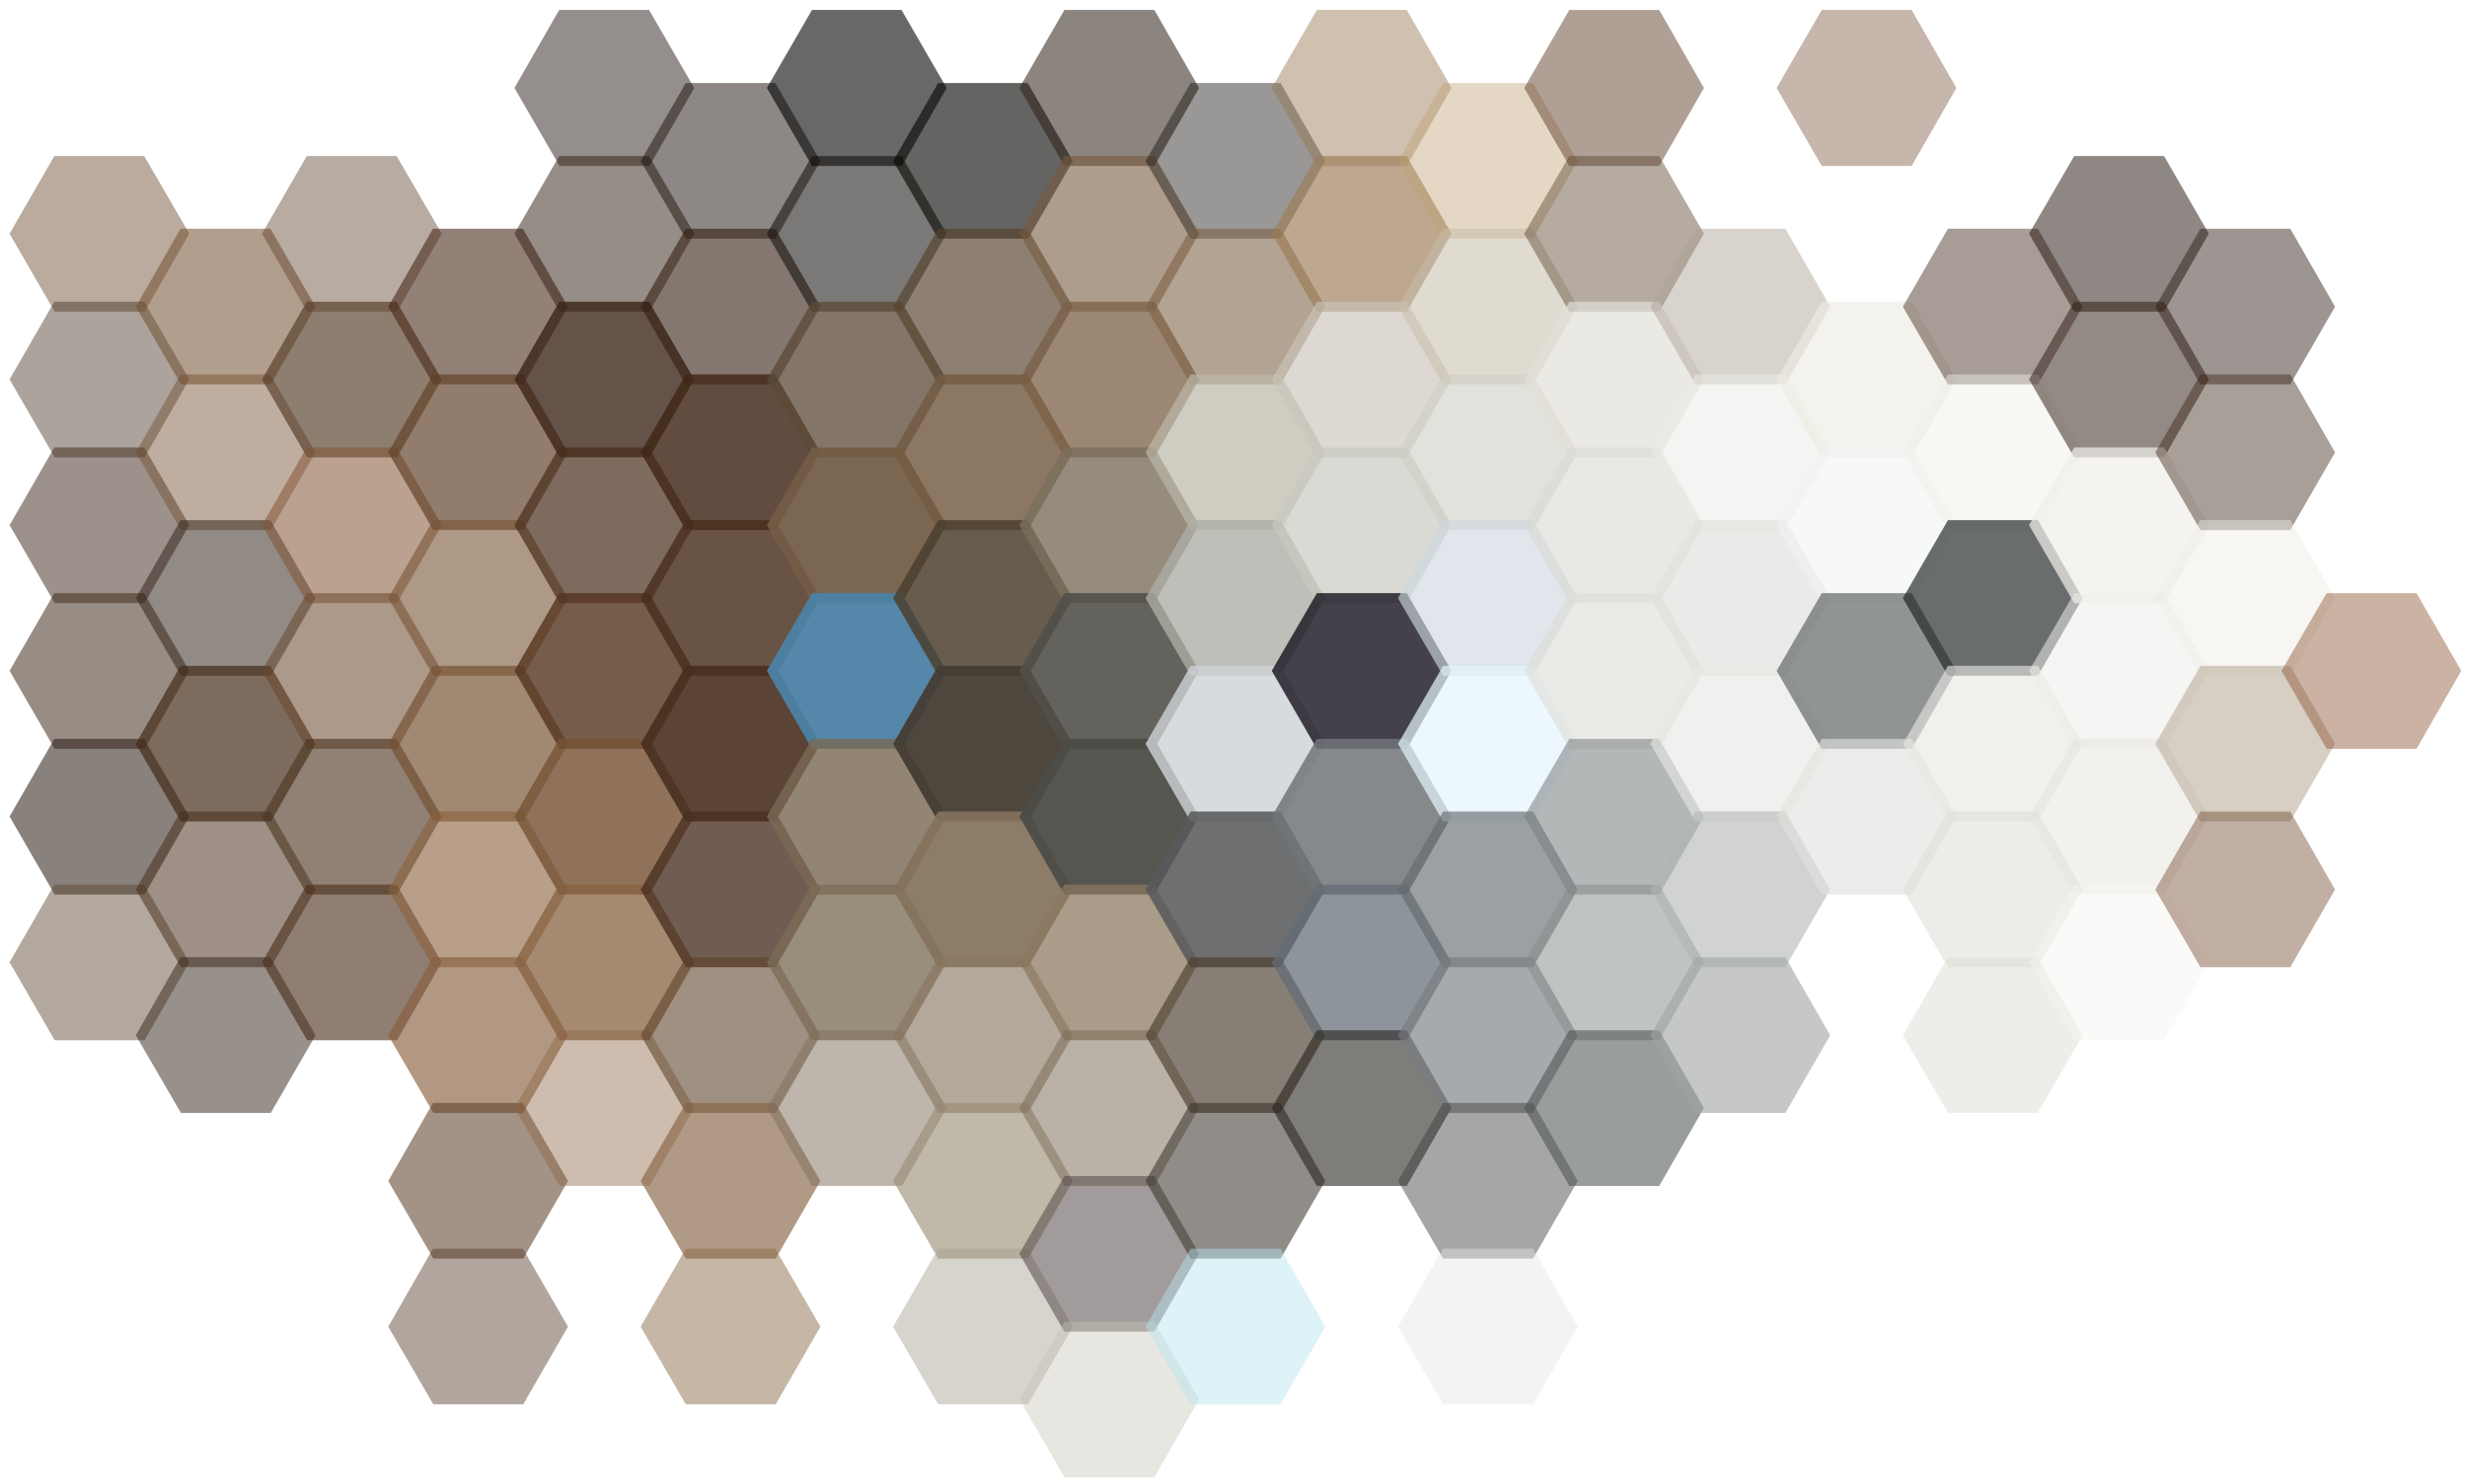
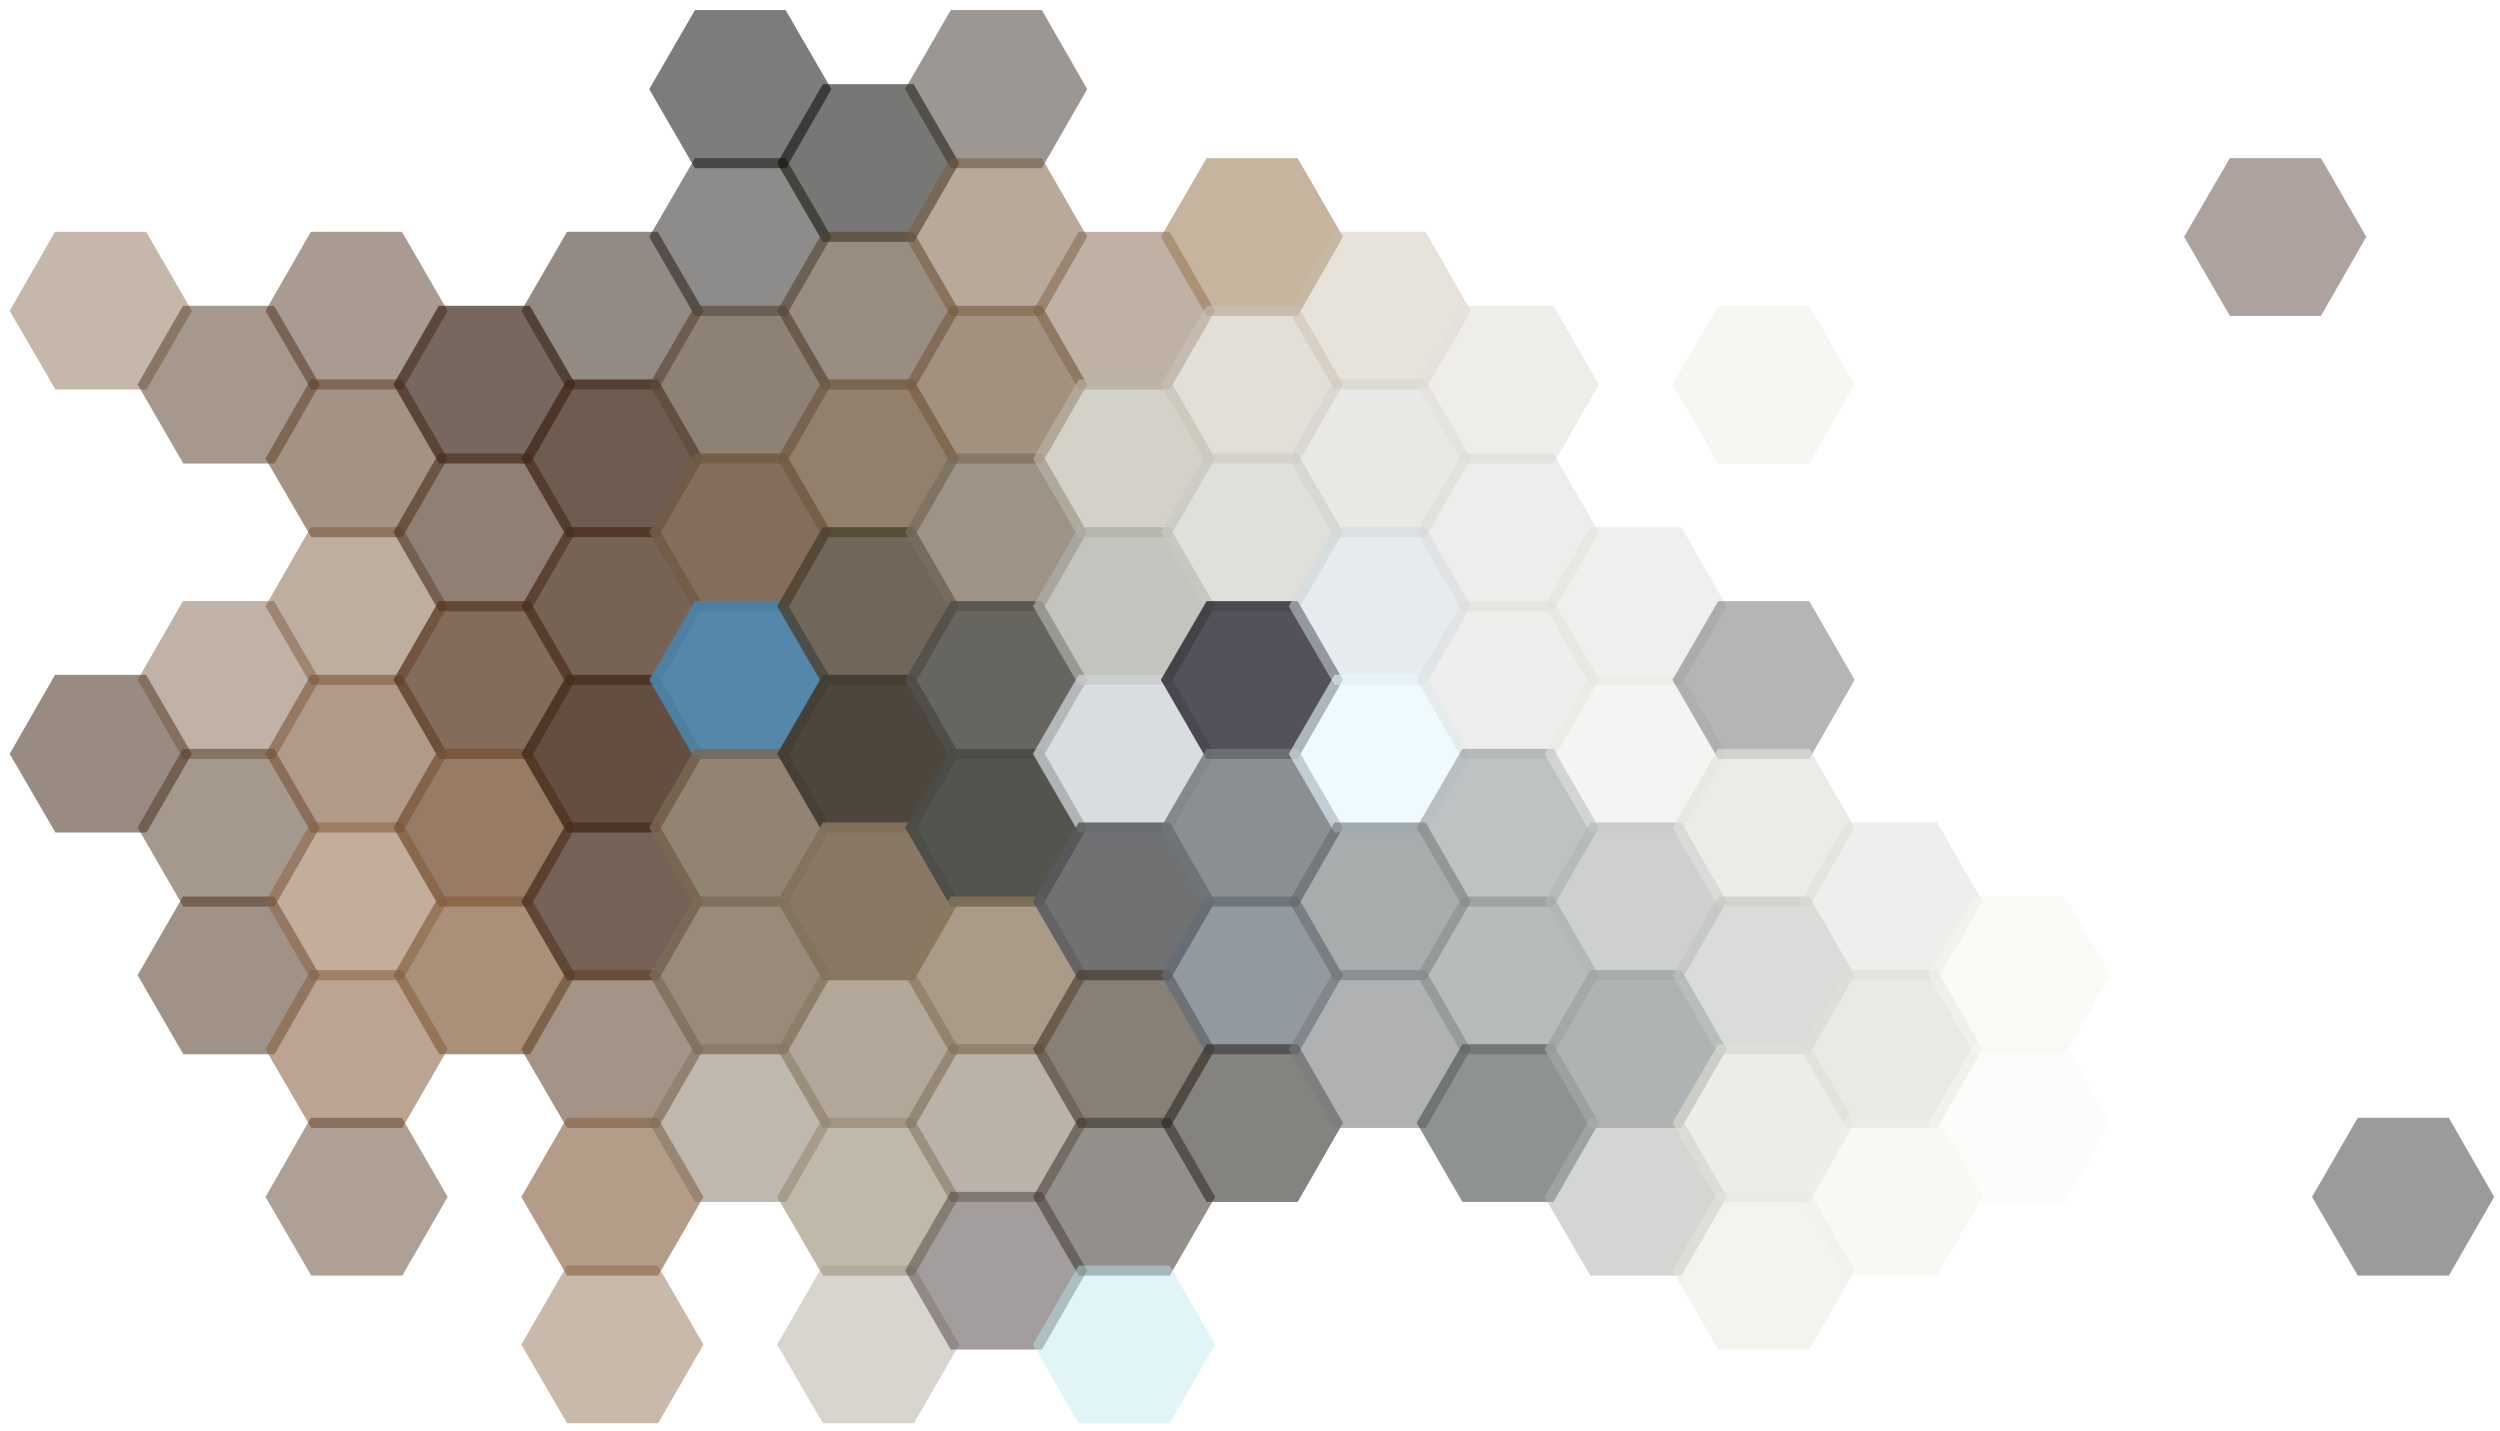
- <svg xmlns="http://www.w3.org/2000/svg" viewBox="-26 -23 645 388" width="645" height="388">
-   <polygon points="23.5,38.1 11.8,58.5 -11.7,58.5 -23.5,38.1 -11.8,17.8 11.7,17.8" fill="rgb(100,66,38)" fill-opacity="0.442" />
-   <polygon points="23.5,76.2 11.8,96.6 -11.7,96.6 -23.5,76.2 -11.8,55.9 11.7,55.9" fill="rgb(57,38,23)" fill-opacity="0.425" />
-   <polygon points="23.5,114.3 11.8,134.7 -11.7,134.7 -23.5,114.3 -11.8,94.0 11.7,94.0" fill="rgb(57,35,21)" fill-opacity="0.496" />
-   <polygon points="23.5,152.4 11.8,172.8 -11.7,172.8 -23.5,152.4 -11.8,132.1 11.7,132.1" fill="rgb(62,40,26)" fill-opacity="0.529" />
-   <polygon points="23.5,190.5 11.8,210.9 -11.7,210.9 -23.5,190.5 -11.8,170.2 11.7,170.2" fill="rgb(44,30,21)" fill-opacity="0.558" />
-   <polygon points="23.5,228.6 11.8,249.0 -11.7,249.0 -23.5,228.6 -11.8,208.3 11.7,208.3" fill="rgb(92,70,45)" fill-opacity="0.465" />
-   <polygon points="56.5,57.2 44.8,77.5 21.3,77.5 9.5,57.2 21.2,36.8 44.7,36.8" fill="rgb(116,80,47)" fill-opacity="0.554" />
-   <polygon points="56.5,95.3 44.8,115.6 21.3,115.6 9.5,95.3 21.2,74.9 44.7,74.9" fill="rgb(113,74,44)" fill-opacity="0.449" />
-   <polygon points="56.5,133.4 44.8,153.7 21.3,153.7 9.5,133.4 21.2,113.0 44.7,113.0" fill="rgb(46,33,23)" fill-opacity="0.525" />
-   <polygon points="56.5,171.5 44.8,191.8 21.3,191.8 9.5,171.5 21.2,151.1 44.7,151.1" fill="rgb(67,41,23)" fill-opacity="0.689" />
-   <polygon points="56.5,209.6 44.8,229.9 21.3,229.9 9.5,209.6 21.2,189.2 44.7,189.2" fill="rgb(68,41,22)" fill-opacity="0.519" />
-   <polygon points="56.5,247.7 44.8,268.0 21.3,268.0 9.5,247.7 21.2,227.3 44.7,227.3" fill="rgb(53,37,24)" fill-opacity="0.505" />
-   <polygon points="89.5,38.1 77.8,58.5 54.3,58.5 42.5,38.1 54.2,17.8 77.7,17.8" fill="rgb(90,63,39)" fill-opacity="0.426" />
-   <polygon points="89.5,76.2 77.8,96.6 54.3,96.6 42.5,76.2 54.2,55.9 77.7,55.9" fill="rgb(84,59,37)" fill-opacity="0.660" />
-   <polygon points="89.5,114.3 77.8,134.7 54.3,134.7 42.5,114.3 54.2,94.0 77.7,94.0" fill="rgb(129,84,51)" fill-opacity="0.542" />
-   <polygon points="89.5,152.4 77.8,172.8 54.3,172.8 42.5,152.4 54.2,132.1 77.7,132.1" fill="rgb(106,73,45)" fill-opacity="0.557" />
-   <polygon points="89.5,190.5 77.8,210.9 54.3,210.9 42.5,190.5 54.2,170.2 77.7,170.2" fill="rgb(77,52,31)" fill-opacity="0.618" />
-   <polygon points="89.5,228.6 77.8,249.0 54.3,249.0 42.5,228.6 54.2,208.3 77.7,208.3" fill="rgb(73,46,25)" fill-opacity="0.617" />
-   <polygon points="122.5,57.2 110.8,77.5 87.3,77.5 75.5,57.2 87.2,36.8 110.7,36.8" fill="rgb(70,37,21)" fill-opacity="0.581" />
-   <polygon points="122.5,95.3 110.8,115.6 87.3,115.6 75.5,95.3 87.2,74.9 110.7,74.9" fill="rgb(97,66,41)" fill-opacity="0.691" />
-   <polygon points="122.5,133.4 110.8,153.7 87.3,153.7 75.5,133.4 87.2,113.0 110.7,113.0" fill="rgb(118,84,52)" fill-opacity="0.591" />
-   <polygon points="122.5,171.5 110.8,191.8 87.3,191.8 75.5,171.5 87.2,151.1 110.7,151.1" fill="rgb(117,80,49)" fill-opacity="0.679" />
-   <polygon points="122.5,209.6 110.8,229.9 87.3,229.9 75.5,209.6 87.2,189.2 110.7,189.2" fill="rgb(140,97,61)" fill-opacity="0.604" />
-   <polygon points="122.5,247.7 110.8,268.0 87.3,268.0 75.5,247.7 87.2,227.3 110.7,227.3" fill="rgb(135,95,62)" fill-opacity="0.639" />
-   <polygon points="122.5,285.8 110.8,306.1 87.3,306.1 75.5,285.8 87.2,265.4 110.7,265.4" fill="rgb(86,57,34)" fill-opacity="0.541" />
-   <polygon points="122.5,323.9 110.8,344.2 87.3,344.2 75.5,323.9 87.2,303.5 110.7,303.5" fill="rgb(74,47,28)" fill-opacity="0.431" />
-   <polygon points="155.5,0.0 143.8,20.4 120.3,20.4 108.5,0.0 120.2,-20.4 143.7,-20.4" fill="rgb(27,16,9)" fill-opacity="0.467" />
-   <polygon points="155.5,38.1 143.8,58.5 120.3,58.5 108.5,38.1 120.2,17.8 143.7,17.8" fill="rgb(47,27,16)" fill-opacity="0.497" />
-   <polygon points="155.5,76.2 143.8,96.6 120.3,96.6 108.5,76.2 120.2,55.9 143.7,55.9" fill="rgb(58,34,21)" fill-opacity="0.779" />
-   <polygon points="155.5,114.3 143.8,134.7 120.3,134.7 108.5,114.3 120.2,94.0 143.7,94.0" fill="rgb(71,44,26)" fill-opacity="0.702" />
-   <polygon points="155.5,152.4 143.8,172.8 120.3,172.8 108.5,152.4 120.2,132.1 143.7,132.1" fill="rgb(84,52,30)" fill-opacity="0.800" />
-   <polygon points="155.5,190.5 143.8,210.9 120.3,210.9 108.5,190.5 120.2,170.2 143.7,170.2" fill="rgb(119,83,53)" fill-opacity="0.817" />
-   <polygon points="155.5,228.6 143.8,249.0 120.3,249.0 108.5,228.6 120.2,208.3 143.7,208.3" fill="rgb(134,97,63)" fill-opacity="0.739" />
-   <polygon points="155.5,266.7 143.8,287.1 120.3,287.1 108.5,266.7 120.2,246.4 143.7,246.4" fill="rgb(141,100,65)" fill-opacity="0.423" />
-   <polygon points="188.5,19.1 176.8,39.4 153.3,39.4 141.5,19.1 153.3,-1.3 176.7,-1.3" fill="rgb(23,13,8)" fill-opacity="0.491" />
-   <polygon points="188.5,57.2 176.8,77.5 153.3,77.5 141.5,57.2 153.3,36.8 176.7,36.8" fill="rgb(50,30,18)" fill-opacity="0.604" />
-   <polygon points="188.5,95.3 176.8,115.6 153.3,115.6 141.5,95.3 153.3,74.9 176.7,74.9" fill="rgb(64,39,24)" fill-opacity="0.825" />
-   <polygon points="188.5,133.4 176.8,153.7 153.3,153.7 141.5,133.4 153.3,113.0 176.7,113.0" fill="rgb(73,46,29)" fill-opacity="0.817" />
-   <polygon points="188.5,171.5 176.8,191.8 153.3,191.8 141.5,171.5 153.3,151.1 176.7,151.1" fill="rgb(71,45,29)" fill-opacity="0.888" />
-   <polygon points="188.5,209.6 176.8,229.9 153.3,229.9 141.5,209.6 153.3,189.2 176.7,189.2" fill="rgb(72,46,31)" fill-opacity="0.780" />
-   <polygon points="188.5,247.7 176.8,268.0 153.3,268.0 141.5,247.7 153.3,227.3 176.7,227.3" fill="rgb(92,64,41)" fill-opacity="0.580" />
-   <polygon points="188.5,285.8 176.8,306.1 153.3,306.1 141.5,285.8 153.3,265.4 176.7,265.4" fill="rgb(133,98,66)" fill-opacity="0.642" />
-   <polygon points="188.5,323.9 176.8,344.2 153.3,344.2 141.5,323.9 153.3,303.5 176.7,303.5" fill="rgb(136,101,68)" fill-opacity="0.475" />
-   <polygon points="221.5,0.0 209.8,20.4 186.3,20.4 174.5,0.0 186.3,-20.4 209.7,-20.4" fill="rgb(3,3,2)" fill-opacity="0.597" />
-   <polygon points="221.5,38.1 209.8,58.5 186.3,58.5 174.5,38.1 186.3,17.8 209.7,17.8" fill="rgb(14,10,7)" fill-opacity="0.546" />
-   <polygon points="221.5,76.2 209.8,96.6 186.3,96.6 174.5,76.2 186.3,55.9 209.7,55.9" fill="rgb(92,74,56)" fill-opacity="0.761" />
-   <polygon points="221.5,114.3 209.8,134.7 186.3,134.7 174.5,114.3 186.3,94.0 209.7,94.0" fill="rgb(114,92,70)" fill-opacity="0.937" />
+ <svg xmlns="http://www.w3.org/2000/svg" viewBox="7 -23 645 369" width="645" height="369">
+   <polygon points="56.5,57.2 44.8,77.5 21.3,77.5 9.5,57.2 21.2,36.8 44.7,36.8" fill="rgb(116,80,47)" fill-opacity="0.412" />
+   <polygon points="56.5,171.5 44.8,191.8 21.3,191.8 9.5,171.5 21.2,151.1 44.7,151.1" fill="rgb(67,41,23)" fill-opacity="0.540" />
+   <polygon points="89.5,76.2 77.8,96.6 54.3,96.6 42.5,76.2 54.2,55.9 77.7,55.9" fill="rgb(84,59,37)" fill-opacity="0.522" />
+   <polygon points="89.5,152.4 77.8,172.8 54.3,172.8 42.5,152.4 54.2,132.1 77.7,132.1" fill="rgb(106,73,45)" fill-opacity="0.421" />
+   <polygon points="89.5,190.5 77.8,210.9 54.3,210.9 42.5,190.5 54.2,170.2 77.7,170.2" fill="rgb(77,52,31)" fill-opacity="0.503" />
+   <polygon points="89.5,228.6 77.8,249.0 54.3,249.0 42.5,228.6 54.2,208.3 77.7,208.3" fill="rgb(73,46,25)" fill-opacity="0.520" />
+   <polygon points="122.5,57.2 110.8,77.5 87.3,77.5 75.5,57.2 87.2,36.8 110.7,36.8" fill="rgb(70,37,21)" fill-opacity="0.461" />
+   <polygon points="122.5,95.3 110.8,115.6 87.3,115.6 75.5,95.3 87.2,74.9 110.7,74.9" fill="rgb(97,66,41)" fill-opacity="0.574" />
+   <polygon points="122.5,133.4 110.8,153.7 87.3,153.7 75.5,133.4 87.2,113.0 110.7,113.0" fill="rgb(118,84,52)" fill-opacity="0.469" />
+   <polygon points="122.5,171.5 110.8,191.8 87.3,191.8 75.5,171.5 87.2,151.1 110.7,151.1" fill="rgb(117,80,49)" fill-opacity="0.572" />
+   <polygon points="122.5,209.6 110.8,229.9 87.3,229.9 75.5,209.6 87.2,189.2 110.7,189.2" fill="rgb(140,97,61)" fill-opacity="0.512" />
+   <polygon points="122.5,247.7 110.8,268.0 87.3,268.0 75.5,247.7 87.2,227.3 110.7,227.3" fill="rgb(135,95,62)" fill-opacity="0.569" />
+   <polygon points="122.5,285.8 110.8,306.1 87.3,306.1 75.5,285.8 87.2,265.4 110.7,265.4" fill="rgb(86,57,34)" fill-opacity="0.478" />
+   <polygon points="155.5,76.2 143.8,96.6 120.3,96.6 108.5,76.2 120.2,55.9 143.7,55.9" fill="rgb(58,34,21)" fill-opacity="0.686" />
+   <polygon points="155.5,114.3 143.8,134.7 120.3,134.7 108.5,114.3 120.2,94.0 143.7,94.0" fill="rgb(71,44,26)" fill-opacity="0.604" />
+   <polygon points="155.5,152.4 143.8,172.8 120.3,172.8 108.5,152.4 120.2,132.1 143.7,132.1" fill="rgb(84,52,30)" fill-opacity="0.722" />
+   <polygon points="155.5,190.5 143.8,210.9 120.3,210.9 108.5,190.5 120.2,170.2 143.7,170.2" fill="rgb(119,83,53)" fill-opacity="0.764" />
+   <polygon points="155.5,228.6 143.8,249.0 120.3,249.0 108.5,228.6 120.2,208.3 143.7,208.3" fill="rgb(134,97,63)" fill-opacity="0.700" />
+   <polygon points="188.5,57.2 176.8,77.5 153.3,77.5 141.5,57.2 153.3,36.8 176.7,36.8" fill="rgb(50,30,18)" fill-opacity="0.517" />
+   <polygon points="188.5,95.3 176.8,115.6 153.3,115.6 141.5,95.3 153.3,74.9 176.7,74.9" fill="rgb(64,39,24)" fill-opacity="0.751" />
+   <polygon points="188.5,133.4 176.8,153.7 153.3,153.7 141.5,133.4 153.3,113.0 176.7,113.0" fill="rgb(73,46,29)" fill-opacity="0.743" />
+   <polygon points="188.5,171.5 176.8,191.8 153.3,191.8 141.5,171.5 153.3,151.1 176.7,151.1" fill="rgb(71,45,29)" fill-opacity="0.837" />
+   <polygon points="188.5,209.6 176.8,229.9 153.3,229.9 141.5,209.6 153.3,189.2 176.7,189.2" fill="rgb(72,46,31)" fill-opacity="0.752" />
+   <polygon points="188.5,247.7 176.8,268.0 153.3,268.0 141.5,247.7 153.3,227.3 176.7,227.3" fill="rgb(92,64,41)" fill-opacity="0.555" />
+   <polygon points="188.5,285.8 176.8,306.1 153.3,306.1 141.5,285.8 153.3,265.4 176.7,265.4" fill="rgb(133,98,66)" fill-opacity="0.625" />
+   <polygon points="188.5,323.9 176.8,344.2 153.3,344.2 141.5,323.9 153.3,303.5 176.7,303.5" fill="rgb(136,101,68)" fill-opacity="0.450" />
+   <polygon points="221.5,0.0 209.8,20.4 186.3,20.4 174.5,0.0 186.3,-20.4 209.7,-20.4" fill="rgb(3,3,2)" fill-opacity="0.516" />
+   <polygon points="221.5,38.1 209.8,58.5 186.3,58.5 174.5,38.1 186.3,17.8 209.7,17.8" fill="rgb(14,10,7)" fill-opacity="0.465" />
+   <polygon points="221.5,76.2 209.8,96.6 186.3,96.6 174.5,76.2 186.3,55.9 209.7,55.9" fill="rgb(92,74,56)" fill-opacity="0.695" />
+   <polygon points="221.5,114.3 209.8,134.7 186.3,134.7 174.5,114.3 186.3,94.0 209.7,94.0" fill="rgb(114,92,70)" fill-opacity="0.885" />
  <polygon points="221.5,152.4 209.8,172.8 186.3,172.8 174.5,152.4 186.3,132.1 209.7,132.1" fill="rgb(76,129,166)" fill-opacity="0.950" />
-   <polygon points="221.5,190.5 209.8,210.9 186.3,210.9 174.5,190.5 186.3,170.2 209.7,170.2" fill="rgb(122,105,84)" fill-opacity="0.811" />
-   <polygon points="221.5,228.6 209.8,249.0 186.3,249.0 174.5,228.6 186.3,208.3 209.7,208.3" fill="rgb(124,108,87)" fill-opacity="0.777" />
-   <polygon points="221.5,266.7 209.8,287.1 186.3,287.1 174.5,266.7 186.3,246.4 209.7,246.4" fill="rgb(126,112,92)" fill-opacity="0.506" />
-   <polygon points="254.5,19.1 242.8,39.4 219.3,39.4 207.5,19.1 219.3,-1.3 242.7,-1.3" fill="rgb(6,6,3)" fill-opacity="0.619" />
-   <polygon points="254.5,57.2 242.8,77.5 219.3,77.5 207.5,57.2 219.3,36.8 242.7,36.8" fill="rgb(85,66,46)" fill-opacity="0.669" />
-   <polygon points="254.5,95.3 242.8,115.6 219.3,115.6 207.5,95.3 219.3,74.9 242.7,74.9" fill="rgb(115,91,66)" fill-opacity="0.826" />
-   <polygon points="254.5,133.4 242.8,153.7 219.3,153.7 207.5,133.4 219.3,113.0 242.7,113.0" fill="rgb(75,62,46)" fill-opacity="0.842" />
-   <polygon points="254.5,171.5 242.8,191.8 219.3,191.8 207.5,171.5 219.3,151.1 242.7,151.1" fill="rgb(68,61,51)" fill-opacity="0.944" />
-   <polygon points="254.5,209.6 242.8,229.9 219.3,229.9 207.5,209.6 219.3,189.2 242.7,189.2" fill="rgb(132,114,92)" fill-opacity="0.924" />
-   <polygon points="254.5,247.7 242.8,268.0 219.3,268.0 207.5,247.7 219.3,227.3 242.7,227.3" fill="rgb(135,119,95)" fill-opacity="0.636" />
-   <polygon points="254.5,285.8 242.8,306.1 219.3,306.1 207.5,285.8 219.3,265.4 242.7,265.4" fill="rgb(152,139,115)" fill-opacity="0.611" />
-   <polygon points="254.5,323.9 242.8,344.2 219.3,344.2 207.5,323.9 219.3,303.5 242.7,303.5" fill="rgb(162,153,140)" fill-opacity="0.432" />
-   <polygon points="287.5,0.0 275.8,20.4 252.3,20.4 240.5,0.0 252.3,-20.4 275.8,-20.4" fill="rgb(46,34,24)" fill-opacity="0.554" />
-   <polygon points="287.5,38.1 275.8,58.5 252.3,58.5 240.5,38.1 252.3,17.8 275.8,17.8" fill="rgb(119,91,63)" fill-opacity="0.596" />
-   <polygon points="287.5,76.2 275.8,96.6 252.3,96.6 240.5,76.2 252.3,55.9 275.8,55.9" fill="rgb(122,96,69)" fill-opacity="0.747" />
-   <polygon points="287.5,114.3 275.8,134.7 252.3,134.7 240.5,114.3 252.3,94.0 275.8,94.0" fill="rgb(123,111,93)" fill-opacity="0.799" />
-   <polygon points="287.5,152.4 275.8,172.8 252.3,172.8 240.5,152.4 252.3,132.1 275.8,132.1" fill="rgb(81,79,74)" fill-opacity="0.888" />
-   <polygon points="287.5,190.5 275.8,210.9 252.3,210.9 240.5,190.5 252.3,170.2 275.8,170.2" fill="rgb(76,76,71)" fill-opacity="0.938" />
-   <polygon points="287.5,228.6 275.8,249.0 252.3,249.0 240.5,228.6 252.3,208.3 275.8,208.3" fill="rgb(139,120,94)" fill-opacity="0.732" />
-   <polygon points="287.5,266.7 275.8,287.1 252.3,287.1 240.5,266.7 252.3,246.4 275.8,246.4" fill="rgb(122,107,86)" fill-opacity="0.517" />
-   <polygon points="287.5,304.8 275.8,325.2 252.3,325.2 240.5,304.8 252.3,284.5 275.8,284.5" fill="rgb(77,68,66)" fill-opacity="0.527" />
-   <polygon points="287.5,342.9 275.8,363.3 252.3,363.3 240.5,342.9 252.3,322.6 275.8,322.6" fill="rgb(197,194,184)" fill-opacity="0.411" />
-   <polygon points="320.5,19.1 308.8,39.4 285.3,39.4 273.5,19.1 285.3,-1.3 308.8,-1.3" fill="rgb(15,11,7)" fill-opacity="0.418" />
-   <polygon points="320.5,57.2 308.8,77.5 285.3,77.5 273.5,57.2 285.3,36.8 308.8,36.8" fill="rgb(124,96,67)" fill-opacity="0.577" />
-   <polygon points="320.5,95.3 308.8,115.6 285.3,115.6 273.5,95.3 285.3,74.9 308.8,74.9" fill="rgb(188,183,169)" fill-opacity="0.704" />
-   <polygon points="320.5,133.4 308.8,153.7 285.3,153.7 273.5,133.4 285.3,113.0 308.8,113.0" fill="rgb(173,173,166)" fill-opacity="0.785" />
-   <polygon points="320.5,171.5 308.8,191.8 285.3,191.8 273.5,171.5 285.3,151.1 308.8,151.1" fill="rgb(206,211,213)" fill-opacity="0.805" />
-   <polygon points="320.5,209.6 308.8,229.9 285.3,229.9 273.5,209.6 285.3,189.2 308.8,189.2" fill="rgb(88,89,91)" fill-opacity="0.864" />
-   <polygon points="320.5,247.7 308.8,268.0 285.3,268.0 273.5,247.7 285.3,227.3 308.8,227.3" fill="rgb(74,62,48)" fill-opacity="0.664" />
-   <polygon points="320.5,285.8 308.8,306.1 285.3,306.1 273.5,285.8 285.3,265.4 308.8,265.4" fill="rgb(56,49,41)" fill-opacity="0.556" />
-   <polygon points="320.5,323.9 308.8,344.2 285.3,344.2 273.5,323.9 285.3,303.5 308.8,303.5" fill="rgb(186,231,240)" fill-opacity="0.465" />
-   <polygon points="353.5,0.0 341.8,20.4 318.3,20.4 306.5,0.0 318.3,-20.4 341.8,-20.4" fill="rgb(149,114,77)" fill-opacity="0.447" />
-   <polygon points="353.5,38.1 341.8,58.5 318.3,58.5 306.5,38.1 318.3,17.8 341.8,17.8" fill="rgb(156,123,85)" fill-opacity="0.657" />
-   <polygon points="353.5,76.2 341.8,96.6 318.3,96.6 306.5,76.2 318.3,55.9 341.8,55.9" fill="rgb(202,195,184)" fill-opacity="0.639" />
-   <polygon points="353.5,114.3 341.8,134.7 318.3,134.7 306.5,114.3 318.3,94.0 341.8,94.0" fill="rgb(201,202,193)" fill-opacity="0.688" />
-   <polygon points="353.5,152.4 341.8,172.8 318.3,172.8 306.5,152.4 318.3,132.1 341.8,132.1" fill="rgb(26,23,34)" fill-opacity="0.816" />
-   <polygon points="353.5,190.5 341.8,210.9 318.3,210.9 306.5,190.5 318.3,170.2 341.8,170.2" fill="rgb(112,117,120)" fill-opacity="0.851" />
-   <polygon points="353.5,228.6 341.8,249.0 318.3,249.0 306.5,228.6 318.3,208.3 341.8,208.3" fill="rgb(99,107,117)" fill-opacity="0.719" />
-   <polygon points="353.5,266.7 341.8,287.1 318.3,287.1 306.5,266.7 318.3,246.4 341.8,246.4" fill="rgb(35,32,27)" fill-opacity="0.581" />
-   <polygon points="386.5,19.1 374.8,39.4 351.3,39.4 339.5,19.1 351.3,-1.3 374.8,-1.3" fill="rgb(189,160,111)" fill-opacity="0.410" />
-   <polygon points="386.5,57.2 374.8,77.5 351.3,77.5 339.5,57.2 351.3,36.8 374.8,36.8" fill="rgb(199,189,171)" fill-opacity="0.543" />
-   <polygon points="386.5,95.3 374.8,115.6 351.3,115.6 339.5,95.3 351.3,74.9 374.8,74.9" fill="rgb(207,207,198)" fill-opacity="0.598" />
-   <polygon points="386.5,133.4 374.8,153.7 351.3,153.7 339.5,133.4 351.3,113.0 374.8,113.0" fill="rgb(207,216,224)" fill-opacity="0.638" />
-   <polygon points="386.5,171.5 374.8,191.8 351.3,191.8 339.5,171.5 351.3,151.1 374.8,151.1" fill="rgb(229,246,253)" fill-opacity="0.704" />
-   <polygon points="386.5,209.6 374.8,229.9 351.3,229.9 339.5,209.6 351.3,189.2 374.8,189.2" fill="rgb(99,105,108)" fill-opacity="0.631" />
-   <polygon points="386.5,247.7 374.8,268.0 351.3,268.0 339.5,247.7 351.3,227.3 374.8,227.3" fill="rgb(120,124,127)" fill-opacity="0.645" />
-   <polygon points="386.5,285.8 374.8,306.1 351.3,306.1 339.5,285.8 351.3,265.4 374.8,265.4" fill="rgb(56,57,56)" fill-opacity="0.447" />
-   <polygon points="386.5,323.9 374.8,344.2 351.3,344.2 339.5,323.9 351.3,303.5 374.8,303.5" fill="rgb(229,228,223)" fill-opacity="0.456" />
-   <polygon points="419.5,0.0 407.8,20.4 384.3,20.4 372.5,0.0 384.3,-20.4 407.8,-20.4" fill="rgb(100,67,45)" fill-opacity="0.504" />
-   <polygon points="419.5,38.1 407.8,58.5 384.3,58.5 372.5,38.1 384.3,17.8 407.8,17.8" fill="rgb(84,60,39)" fill-opacity="0.433" />
-   <polygon points="419.5,76.2 407.8,96.6 384.3,96.6 372.5,76.2 384.3,55.9 407.8,55.9" fill="rgb(227,224,217)" fill-opacity="0.696" />
-   <polygon points="419.5,114.3 407.8,134.7 384.3,134.7 372.5,114.3 384.3,94.0 407.8,94.0" fill="rgb(217,218,212)" fill-opacity="0.603" />
-   <polygon points="419.5,152.4 407.8,172.8 384.3,172.8 372.5,152.4 384.3,132.1 407.8,132.1" fill="rgb(220,221,216)" fill-opacity="0.617" />
-   <polygon points="419.5,190.5 407.8,210.9 384.3,210.9 372.5,190.5 384.3,170.2 407.8,170.2" fill="rgb(122,127,128)" fill-opacity="0.555" />
-   <polygon points="419.5,228.6 407.8,249.0 384.3,249.0 372.5,228.6 384.3,208.3 407.8,208.3" fill="rgb(133,141,140)" fill-opacity="0.526" />
-   <polygon points="419.5,266.7 407.8,287.1 384.3,287.1 372.5,266.7 384.3,246.4 407.8,246.4" fill="rgb(75,80,80)" fill-opacity="0.556" />
-   <polygon points="452.5,57.2 440.8,77.5 417.3,77.5 405.5,57.2 417.3,36.8 440.8,36.8" fill="rgb(172,162,148)" fill-opacity="0.467" />
-   <polygon points="452.5,95.3 440.8,115.6 417.3,115.6 405.5,95.3 417.3,74.9 440.8,74.9" fill="rgb(235,236,231)" fill-opacity="0.532" />
-   <polygon points="452.5,133.4 440.8,153.7 417.3,153.7 405.5,133.4 417.3,113.0 440.8,113.0" fill="rgb(225,226,221)" fill-opacity="0.681" />
-   <polygon points="452.5,171.5 440.8,191.8 417.3,191.8 405.5,171.5 417.3,151.1 440.8,151.1" fill="rgb(232,233,228)" fill-opacity="0.630" />
-   <polygon points="452.5,209.6 440.8,229.9 417.3,229.9 405.5,209.6 417.3,189.2 440.8,189.2" fill="rgb(177,182,179)" fill-opacity="0.590" />
-   <polygon points="452.5,247.7 440.8,268.0 417.3,268.0 405.5,247.7 417.3,227.3 440.8,227.3" fill="rgb(161,165,164)" fill-opacity="0.606" />
-   <polygon points="485.5,0.0 473.8,20.4 450.3,20.4 438.5,0.0 450.3,-20.4 473.8,-20.4" fill="rgb(117,79,52)" fill-opacity="0.414" />
-   <polygon points="485.5,76.2 473.8,96.6 450.3,96.6 438.5,76.2 450.3,55.9 473.8,55.9" fill="rgb(236,235,228)" fill-opacity="0.650" />
-   <polygon points="485.5,114.3 473.8,134.7 450.3,134.7 438.5,114.3 450.3,94.0 473.8,94.0" fill="rgb(242,244,243)" fill-opacity="0.579" />
-   <polygon points="485.5,152.4 473.8,172.8 450.3,172.8 438.5,152.4 450.3,132.1 473.8,132.1" fill="rgb(109,113,115)" fill-opacity="0.753" />
-   <polygon points="485.5,190.5 473.8,210.9 450.3,210.9 438.5,190.5 450.3,170.2 473.8,170.2" fill="rgb(225,226,221)" fill-opacity="0.624" />
-   <polygon points="518.5,57.2 506.8,77.5 483.3,77.5 471.5,57.2 483.3,36.8 506.8,36.8" fill="rgb(63,41,27)" fill-opacity="0.459" />
-   <polygon points="518.5,95.3 506.8,115.6 483.3,115.6 471.5,95.3 483.3,74.9 506.8,74.9" fill="rgb(239,238,233)" fill-opacity="0.465" />
-   <polygon points="518.5,133.4 506.8,153.7 483.3,153.7 471.5,133.4 483.3,113.0 506.8,113.0" fill="rgb(27,31,33)" fill-opacity="0.650" />
-   <polygon points="518.5,171.5 506.8,191.8 483.3,191.8 471.5,171.5 483.3,151.1 506.8,151.1" fill="rgb(231,232,227)" fill-opacity="0.626" />
-   <polygon points="518.5,209.6 506.8,229.9 483.3,229.9 471.5,209.6 483.3,189.2 506.8,189.2" fill="rgb(221,222,217)" fill-opacity="0.560" />
-   <polygon points="518.5,247.7 506.8,268.0 483.3,268.0 471.5,247.7 483.3,227.3 506.8,227.3" fill="rgb(221,222,214)" fill-opacity="0.521" />
-   <polygon points="551.5,38.1 539.8,58.5 516.3,58.5 504.5,38.1 516.3,17.8 539.8,17.8" fill="rgb(30,16,9)" fill-opacity="0.501" />
-   <polygon points="551.5,76.2 539.8,96.6 516.3,96.6 504.5,76.2 516.3,55.9 539.8,55.9" fill="rgb(44,26,16)" fill-opacity="0.510" />
-   <polygon points="551.5,114.3 539.8,134.7 516.3,134.7 504.5,114.3 516.3,94.0 539.8,94.0" fill="rgb(239,238,233)" fill-opacity="0.722" />
-   <polygon points="551.5,152.4 539.8,172.8 516.3,172.8 504.5,152.4 516.3,132.1 539.8,132.1" fill="rgb(237,238,233)" fill-opacity="0.544" />
-   <polygon points="551.5,190.5 539.8,210.9 516.3,210.9 504.5,190.5 516.3,170.2 539.8,170.2" fill="rgb(228,227,221)" fill-opacity="0.486" />
-   <polygon points="551.5,228.6 539.8,249.0 516.3,249.0 504.5,228.6 516.3,208.3 539.8,208.3" fill="rgb(248,246,241)" fill-opacity="0.469" />
-   <polygon points="584.5,57.2 572.8,77.5 549.3,77.5 537.5,57.2 549.3,36.8 572.8,36.8" fill="rgb(37,20,12)" fill-opacity="0.447" />
-   <polygon points="584.5,95.3 572.8,115.6 549.3,115.6 537.5,95.3 549.3,74.9 572.8,74.9" fill="rgb(55,31,18)" fill-opacity="0.426" />
-   <polygon points="584.5,133.4 572.8,153.7 549.3,153.7 537.5,133.4 549.3,113.0 572.8,113.0" fill="rgb(238,236,230)" fill-opacity="0.467" />
-   <polygon points="584.5,171.5 572.8,191.8 549.3,191.8 537.5,171.5 549.3,151.1 572.8,151.1" fill="rgb(190,176,160)" fill-opacity="0.624" />
-   <polygon points="584.5,209.6 572.8,229.9 549.3,229.9 537.5,209.6 549.3,189.2 572.8,189.2" fill="rgb(106,60,33)" fill-opacity="0.408" />
-   <polygon points="617.5,152.4 605.8,172.8 582.3,172.8 570.5,152.4 582.3,132.1 605.8,132.1" fill="rgb(136,77,40)" fill-opacity="0.430" />
+   <polygon points="221.5,190.5 209.8,210.9 186.3,210.9 174.5,190.5 186.3,170.2 209.7,170.2" fill="rgb(122,105,84)" fill-opacity="0.813" />
+   <polygon points="221.5,228.6 209.8,249.0 186.3,249.0 174.5,228.6 186.3,208.3 209.7,208.3" fill="rgb(124,108,87)" fill-opacity="0.783" />
+   <polygon points="221.5,266.7 209.8,287.1 186.3,287.1 174.5,266.7 186.3,246.4 209.7,246.4" fill="rgb(126,112,92)" fill-opacity="0.495" />
+   <polygon points="254.5,19.1 242.8,39.4 219.3,39.4 207.5,19.1 219.3,-1.3 242.7,-1.3" fill="rgb(6,6,3)" fill-opacity="0.543" />
+   <polygon points="254.5,57.2 242.8,77.5 219.3,77.5 207.5,57.2 219.3,36.8 242.7,36.8" fill="rgb(85,66,46)" fill-opacity="0.600" />
+   <polygon points="254.5,95.3 242.8,115.6 219.3,115.6 207.5,95.3 219.3,74.9 242.7,74.9" fill="rgb(115,91,66)" fill-opacity="0.770" />
+   <polygon points="254.5,133.4 242.8,153.7 219.3,153.7 207.5,133.4 219.3,113.0 242.7,113.0" fill="rgb(75,62,46)" fill-opacity="0.791" />
+   <polygon points="254.5,171.5 242.8,191.8 219.3,191.8 207.5,171.5 219.3,151.1 242.7,151.1" fill="rgb(68,61,51)" fill-opacity="0.950" />
+   <polygon points="254.5,209.6 242.8,229.9 219.3,229.9 207.5,209.6 219.3,189.2 242.7,189.2" fill="rgb(132,114,92)" fill-opacity="0.950" />
+   <polygon points="254.5,247.7 242.8,268.0 219.3,268.0 207.5,247.7 219.3,227.3 242.7,227.3" fill="rgb(135,119,95)" fill-opacity="0.643" />
+   <polygon points="254.5,285.8 242.8,306.1 219.3,306.1 207.5,285.8 219.3,265.4 242.7,265.4" fill="rgb(152,139,115)" fill-opacity="0.613" />
+   <polygon points="254.5,323.9 242.8,344.2 219.3,344.2 207.5,323.9 219.3,303.5 242.7,303.5" fill="rgb(162,153,140)" fill-opacity="0.419" />
+   <polygon points="287.5,0.0 275.8,20.4 252.3,20.4 240.5,0.0 252.3,-20.4 275.8,-20.4" fill="rgb(46,34,24)" fill-opacity="0.472" />
+   <polygon points="287.5,38.1 275.8,58.5 252.3,58.5 240.5,38.1 252.3,17.8 275.8,17.8" fill="rgb(119,91,63)" fill-opacity="0.520" />
+   <polygon points="287.5,76.2 275.8,96.6 252.3,96.6 240.5,76.2 252.3,55.9 275.8,55.9" fill="rgb(122,96,69)" fill-opacity="0.684" />
+   <polygon points="287.5,114.3 275.8,134.7 252.3,134.7 240.5,114.3 252.3,94.0 275.8,94.0" fill="rgb(123,111,93)" fill-opacity="0.742" />
+   <polygon points="287.5,152.4 275.8,172.8 252.3,172.8 240.5,152.4 252.3,132.1 275.8,132.1" fill="rgb(81,79,74)" fill-opacity="0.872" />
+   <polygon points="287.5,190.5 275.8,210.9 252.3,210.9 240.5,190.5 252.3,170.2 275.8,170.2" fill="rgb(76,76,71)" fill-opacity="0.950" />
+   <polygon points="287.5,228.6 275.8,249.0 252.3,249.0 240.5,228.6 252.3,208.3 275.8,208.3" fill="rgb(139,120,94)" fill-opacity="0.741" />
+   <polygon points="287.5,266.7 275.8,287.1 252.3,287.1 240.5,266.7 252.3,246.4 275.8,246.4" fill="rgb(122,107,86)" fill-opacity="0.511" />
+   <polygon points="287.5,304.8 275.8,325.2 252.3,325.2 240.5,304.8 252.3,284.5 275.8,284.5" fill="rgb(77,68,66)" fill-opacity="0.518" />
+   <polygon points="320.5,57.2 308.8,77.5 285.3,77.5 273.5,57.2 285.3,36.8 308.8,36.8" fill="rgb(124,96,67)" fill-opacity="0.492" />
+   <polygon points="320.5,95.3 308.8,115.6 285.3,115.6 273.5,95.3 285.3,74.9 308.8,74.9" fill="rgb(188,183,169)" fill-opacity="0.629" />
+   <polygon points="320.5,133.4 308.8,153.7 285.3,153.7 273.5,133.4 285.3,113.0 308.8,113.0" fill="rgb(173,173,166)" fill-opacity="0.716" />
+   <polygon points="320.5,171.5 308.8,191.8 285.3,191.8 273.5,171.5 285.3,151.1 308.8,151.1" fill="rgb(206,211,213)" fill-opacity="0.759" />
+   <polygon points="320.5,209.6 308.8,229.9 285.3,229.9 273.5,209.6 285.3,189.2 308.8,189.2" fill="rgb(88,89,91)" fill-opacity="0.854" />
+   <polygon points="320.5,247.7 308.8,268.0 285.3,268.0 273.5,247.7 285.3,227.3 308.8,227.3" fill="rgb(74,62,48)" fill-opacity="0.653" />
+   <polygon points="320.5,285.8 308.8,306.1 285.3,306.1 273.5,285.8 285.3,265.4 308.8,265.4" fill="rgb(56,49,41)" fill-opacity="0.541" />
+   <polygon points="320.5,323.9 308.8,344.2 285.3,344.2 273.5,323.9 285.3,303.5 308.8,303.5" fill="rgb(186,231,240)" fill-opacity="0.445" />
+   <polygon points="353.5,38.1 341.8,58.5 318.3,58.5 306.5,38.1 318.3,17.8 341.8,17.8" fill="rgb(156,123,85)" fill-opacity="0.565" />
+   <polygon points="353.5,76.2 341.8,96.6 318.3,96.6 306.5,76.2 318.3,55.9 341.8,55.9" fill="rgb(202,195,184)" fill-opacity="0.545" />
+   <polygon points="353.5,114.3 341.8,134.7 318.3,134.7 306.5,114.3 318.3,94.0 341.8,94.0" fill="rgb(201,202,193)" fill-opacity="0.597" />
+   <polygon points="353.5,152.4 341.8,172.8 318.3,172.8 306.5,152.4 318.3,132.1 341.8,132.1" fill="rgb(26,23,34)" fill-opacity="0.749" />
+   <polygon points="353.5,190.5 341.8,210.9 318.3,210.9 306.5,190.5 318.3,170.2 341.8,170.2" fill="rgb(112,117,120)" fill-opacity="0.812" />
+   <polygon points="353.5,228.6 341.8,249.0 318.3,249.0 306.5,228.6 318.3,208.3 341.8,208.3" fill="rgb(99,107,117)" fill-opacity="0.690" />
+   <polygon points="353.5,266.7 341.8,287.1 318.3,287.1 306.5,266.7 318.3,246.4 341.8,246.4" fill="rgb(35,32,27)" fill-opacity="0.551" />
+   <polygon points="386.5,57.2 374.8,77.5 351.3,77.5 339.5,57.2 351.3,36.8 374.8,36.8" fill="rgb(199,189,171)" fill-opacity="0.428" />
+   <polygon points="386.5,95.3 374.8,115.6 351.3,115.6 339.5,95.3 351.3,74.9 374.8,74.9" fill="rgb(207,207,198)" fill-opacity="0.484" />
+   <polygon points="386.5,133.4 374.8,153.7 351.3,153.7 339.5,133.4 351.3,113.0 374.8,113.0" fill="rgb(207,216,224)" fill-opacity="0.526" />
+   <polygon points="386.5,171.5 374.8,191.8 351.3,191.8 339.5,171.5 351.3,151.1 374.8,151.1" fill="rgb(229,246,253)" fill-opacity="0.608" />
+   <polygon points="386.5,209.6 374.8,229.9 351.3,229.9 339.5,209.6 351.3,189.2 374.8,189.2" fill="rgb(99,105,108)" fill-opacity="0.552" />
+   <polygon points="386.5,247.7 374.8,268.0 351.3,268.0 339.5,247.7 351.3,227.3 374.8,227.3" fill="rgb(120,124,127)" fill-opacity="0.586" />
+   <polygon points="419.5,76.2 407.8,96.6 384.3,96.6 372.5,76.2 384.3,55.9 407.8,55.9" fill="rgb(227,224,217)" fill-opacity="0.569" />
+   <polygon points="419.5,114.3 407.8,134.7 384.3,134.7 372.5,114.3 384.3,94.0 407.8,94.0" fill="rgb(217,218,212)" fill-opacity="0.470" />
+   <polygon points="419.5,152.4 407.8,172.8 384.3,172.8 372.5,152.4 384.3,132.1 407.8,132.1" fill="rgb(220,221,216)" fill-opacity="0.494" />
+   <polygon points="419.5,190.5 407.8,210.9 384.3,210.9 372.5,190.5 384.3,170.2 407.8,170.2" fill="rgb(122,127,128)" fill-opacity="0.480" />
+   <polygon points="419.5,228.6 407.8,249.0 384.3,249.0 372.5,228.6 384.3,208.3 407.8,208.3" fill="rgb(133,141,140)" fill-opacity="0.589" />
+   <polygon points="419.5,266.7 407.8,287.1 384.3,287.1 372.5,266.7 384.3,246.4 407.8,246.4" fill="rgb(75,80,80)" fill-opacity="0.618" />
+   <polygon points="452.5,133.4 440.8,153.7 417.3,153.7 405.5,133.4 417.3,113.0 440.8,113.0" fill="rgb(225,226,221)" fill-opacity="0.533" />
+   <polygon points="452.5,171.5 440.8,191.8 417.3,191.8 405.5,171.5 417.3,151.1 440.8,151.1" fill="rgb(232,233,228)" fill-opacity="0.487" />
+   <polygon points="452.5,209.6 440.8,229.9 417.3,229.9 405.5,209.6 417.3,189.2 440.8,189.2" fill="rgb(177,182,179)" fill-opacity="0.640" />
+   <polygon points="452.5,247.7 440.8,268.0 417.3,268.0 405.5,247.7 417.3,227.3 440.8,227.3" fill="rgb(161,165,164)" fill-opacity="0.839" />
+   <polygon points="452.5,285.8 440.8,306.1 417.3,306.1 405.5,285.8 417.3,265.4 440.8,265.4" fill="rgb(175,178,172)" fill-opacity="0.529" />
+   <polygon points="485.5,76.2 473.8,96.6 450.3,96.6 438.5,76.2 450.3,55.9 473.8,55.9" fill="rgb(236,235,228)" fill-opacity="0.415" />
+   <polygon points="485.5,152.4 473.8,172.8 450.3,172.8 438.5,152.4 450.3,132.1 473.8,132.1" fill="rgb(109,113,115)" fill-opacity="0.522" />
+   <polygon points="485.5,190.5 473.8,210.9 450.3,210.9 438.5,190.5 450.3,170.2 473.8,170.2" fill="rgb(225,226,221)" fill-opacity="0.665" />
+   <polygon points="485.5,228.6 473.8,249.0 450.3,249.0 438.5,228.6 450.3,208.3 473.8,208.3" fill="rgb(194,196,192)" fill-opacity="0.600" />
+   <polygon points="485.5,266.7 473.8,287.1 450.3,287.1 438.5,266.7 450.3,246.4 473.8,246.4" fill="rgb(223,224,218)" fill-opacity="0.580" />
+   <polygon points="485.5,304.8 473.8,325.2 450.3,325.2 438.5,304.8 450.3,284.5 473.8,284.5" fill="rgb(232,231,221)" fill-opacity="0.482" />
+   <polygon points="518.5,209.6 506.8,229.9 483.3,229.9 471.5,209.6 483.3,189.2 506.8,189.2" fill="rgb(221,222,217)" fill-opacity="0.497" />
+   <polygon points="518.5,247.7 506.8,268.0 483.3,268.0 471.5,247.7 483.3,227.3 506.8,227.3" fill="rgb(221,222,214)" fill-opacity="0.651" />
+   <polygon points="518.5,285.8 506.8,306.1 483.3,306.1 471.5,285.8 483.3,265.4 506.8,265.4" fill="rgb(238,238,231)" fill-opacity="0.432" />
+   <polygon points="551.5,228.6 539.8,249.0 516.3,249.0 504.5,228.6 516.3,208.3 539.8,208.3" fill="rgb(248,246,241)" fill-opacity="0.508" />
+   <polygon points="551.5,266.7 539.8,287.1 516.3,287.1 504.5,266.7 516.3,246.4 539.8,246.4" fill="rgb(248,249,245)" fill-opacity="0.483" />
+   <polygon points="617.5,38.1 605.8,58.5 582.3,58.5 570.5,38.1 582.3,17.8 605.8,17.8" fill="rgb(54,27,15)" fill-opacity="0.409" />
+   <polygon points="650.5,285.8 638.8,306.1 615.3,306.1 603.5,285.8 615.3,265.4 638.8,265.4" fill="rgb(12,12,10)" fill-opacity="0.408" />
</svg>
